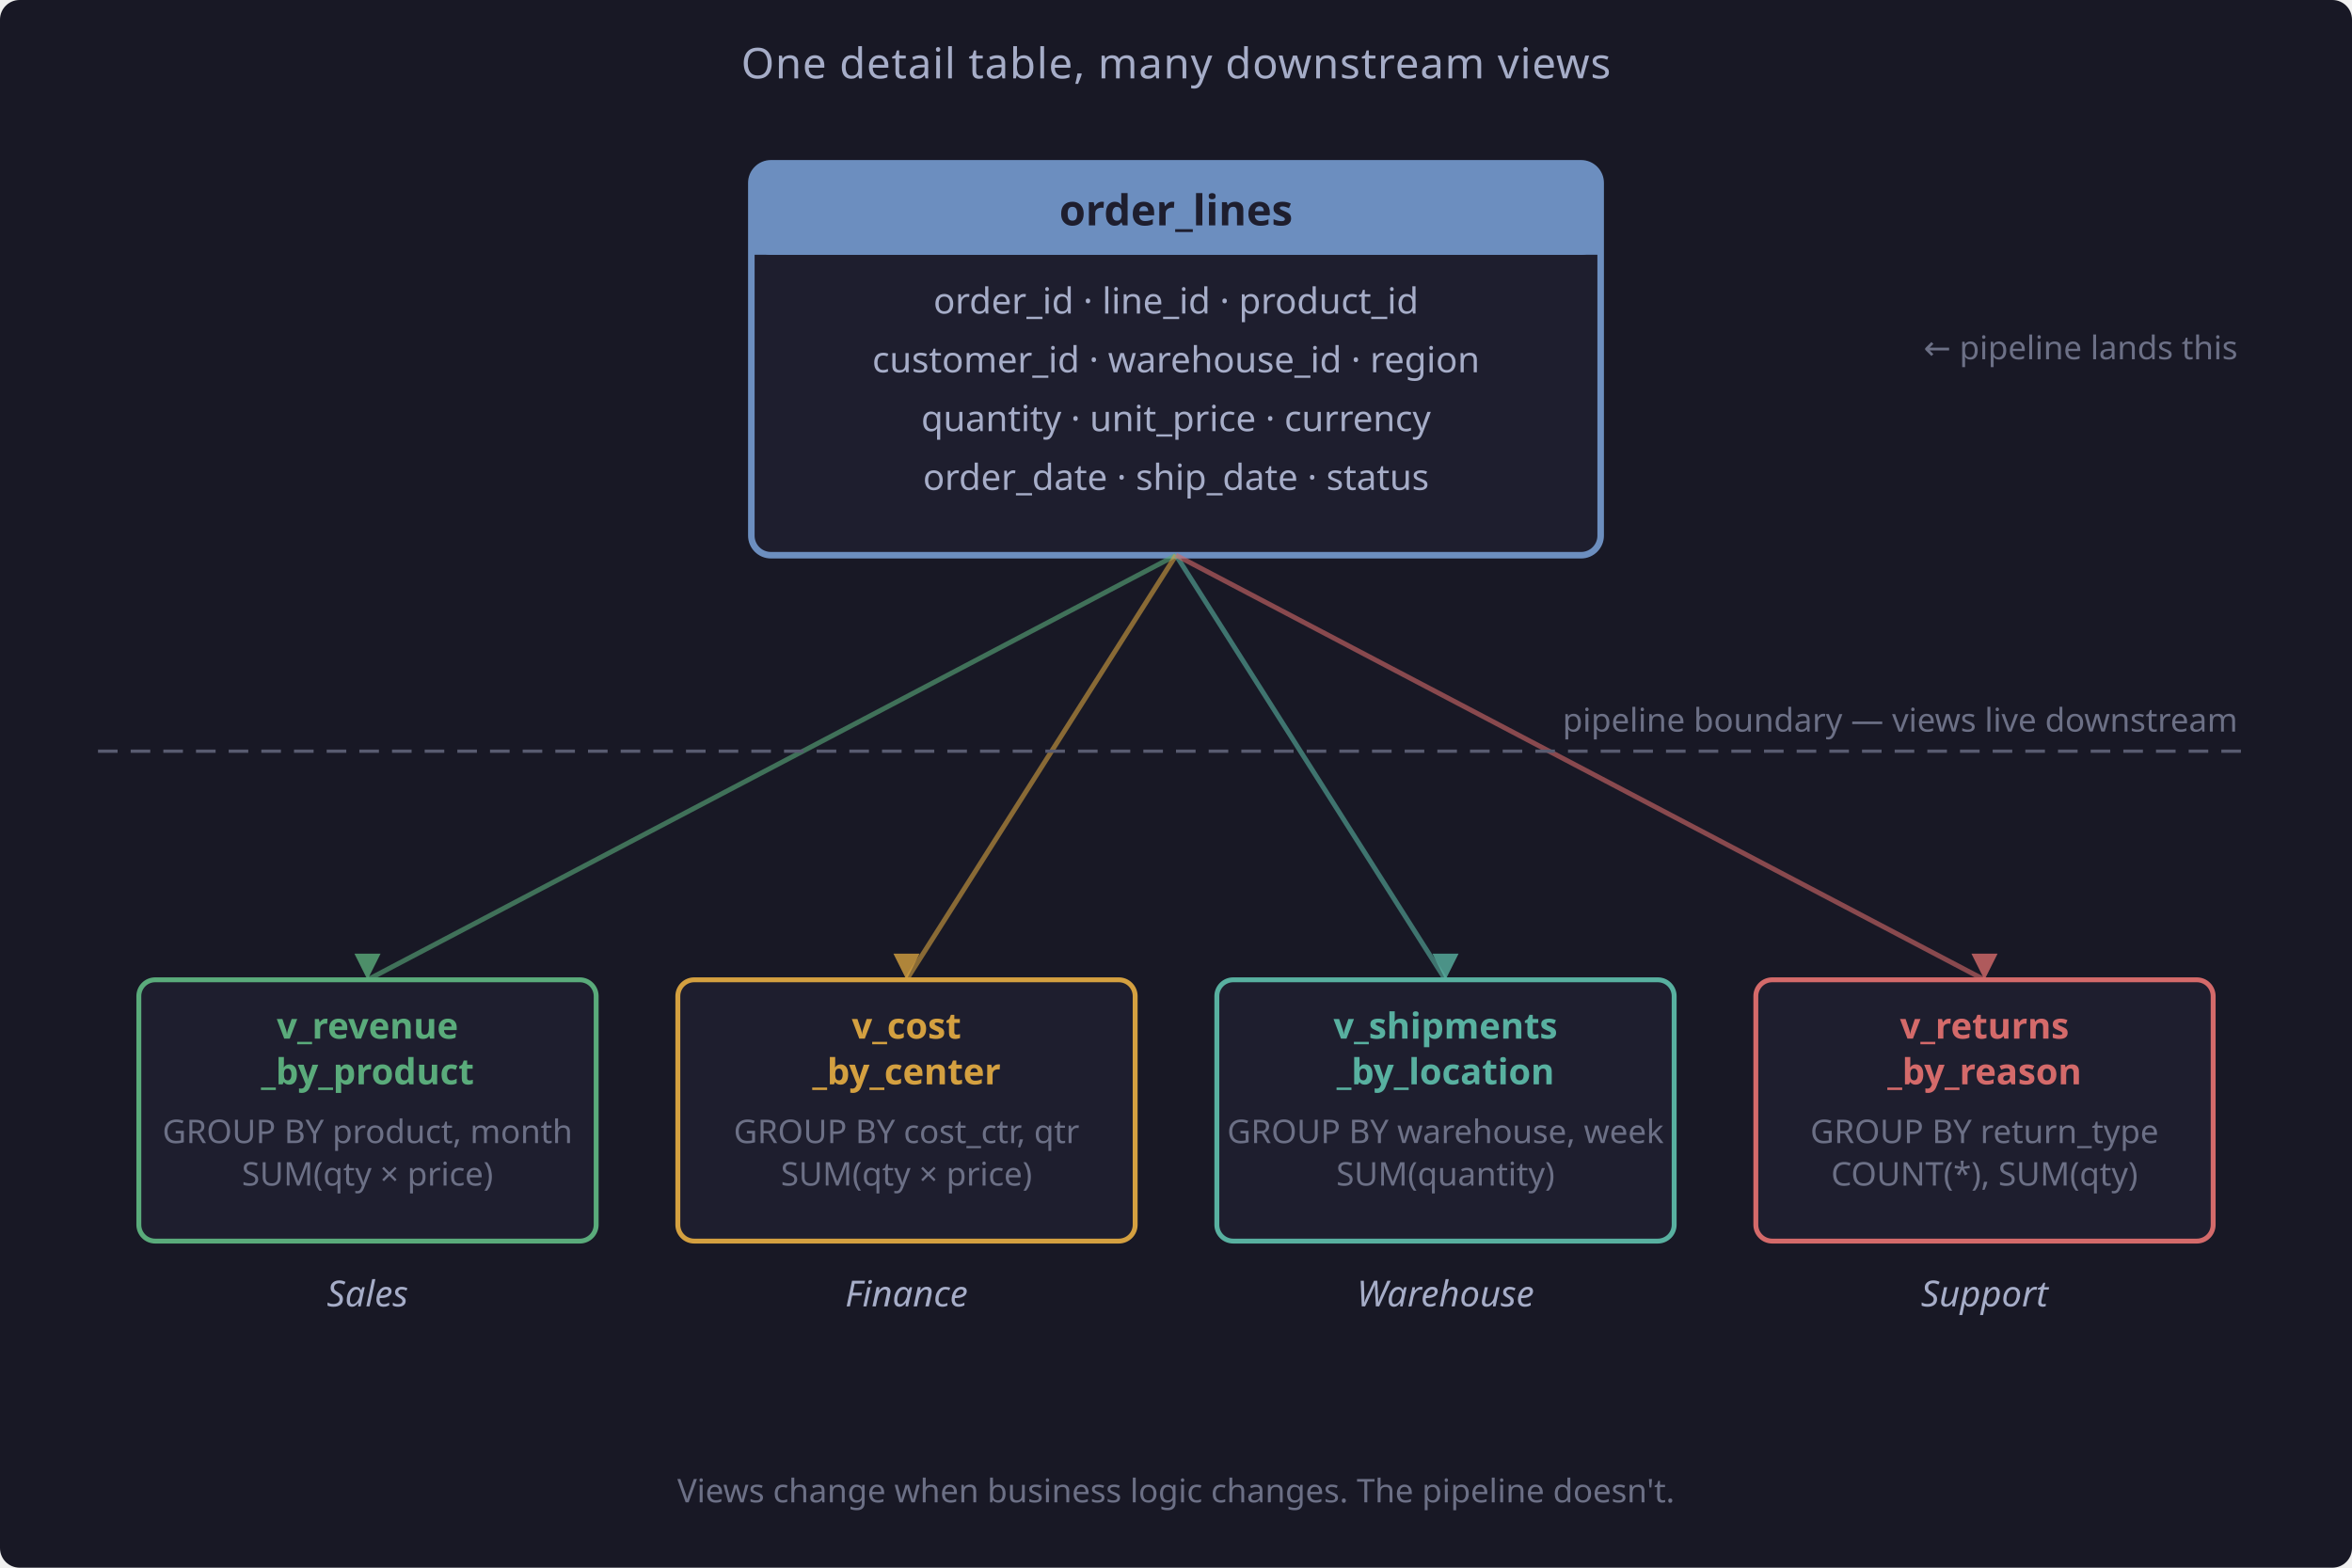
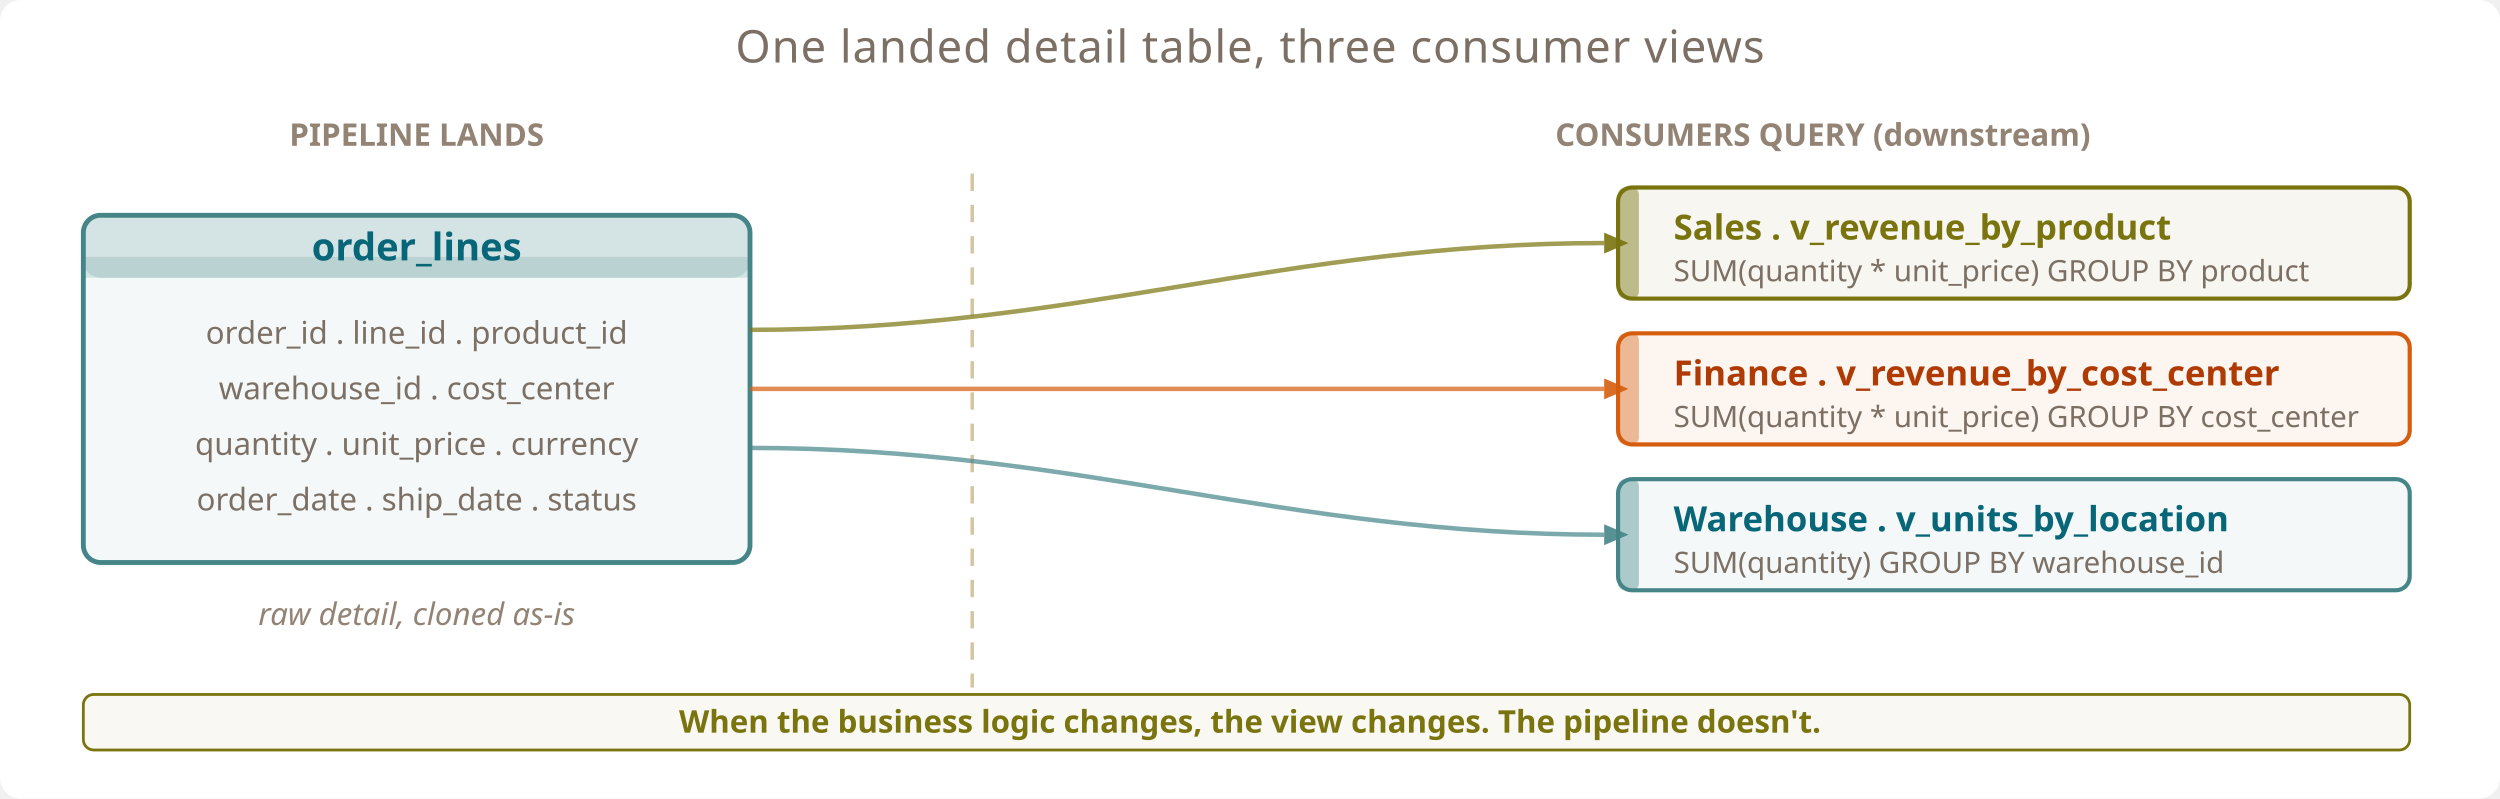
- <svg xmlns="http://www.w3.org/2000/svg" width="720" height="480" viewBox="0 0 720 480">
-   <rect x="0" y="0" width="720" height="480" fill="#181825" rx="6" />
-   <text x="360" y="24" text-anchor="middle" fill="#a6adc8" font-family="'Segoe UI', system-ui, sans-serif" font-size="13" letter-spacing="0.3">One detail table, many downstream views</text>
-   <rect x="230" y="50" width="260" height="120" fill="#1e1e2e" stroke="#6c8ebf" stroke-width="2" rx="6" />
-   <rect x="230" y="50" width="260" height="28" fill="#6c8ebf" rx="6" />
-   <rect x="230" y="64" width="260" height="14" fill="#6c8ebf" />
-   <text x="360" y="69" text-anchor="middle" fill="#1e1e2e" font-family="'Segoe UI', system-ui, sans-serif" font-size="13" font-weight="bold">order_lines</text>
-   <text x="360" y="96" text-anchor="middle" fill="#a6adc8" font-family="'Segoe UI', system-ui, sans-serif" font-size="11">order_id · line_id · product_id</text>
-   <text x="360" y="114" text-anchor="middle" fill="#a6adc8" font-family="'Segoe UI', system-ui, sans-serif" font-size="11">customer_id · warehouse_id · region</text>
-   <text x="360" y="132" text-anchor="middle" fill="#a6adc8" font-family="'Segoe UI', system-ui, sans-serif" font-size="11">quantity · unit_price · currency</text>
-   <text x="360" y="150" text-anchor="middle" fill="#a6adc8" font-family="'Segoe UI', system-ui, sans-serif" font-size="11">order_date · ship_date · status</text>
-   <line x1="360" y1="170" x2="112.5" y2="300" stroke="#5aab7b" stroke-width="1.5" stroke-opacity="0.6" />
-   <polygon points="112.5,300 108.5,292 116.5,292" fill="#5aab7b" fill-opacity="0.8" />
-   <rect x="42.5" y="300" width="140" height="80" fill="#1e1e2e" stroke="#5aab7b" stroke-width="1.5" rx="5" />
-   <text x="112.5" y="318" text-anchor="middle" fill="#5aab7b" font-family="'Segoe UI', system-ui, sans-serif" font-size="11" font-weight="600">v_revenue</text>
-   <text x="112.5" y="332" text-anchor="middle" fill="#5aab7b" font-family="'Segoe UI', system-ui, sans-serif" font-size="11" font-weight="600">_by_product</text>
-   <text x="112.5" y="350" text-anchor="middle" fill="#6c7086" font-family="'Segoe UI', system-ui, sans-serif" font-size="10">GROUP BY product, month</text>
-   <text x="112.5" y="363" text-anchor="middle" fill="#6c7086" font-family="'Segoe UI', system-ui, sans-serif" font-size="10">SUM(qty × price)</text>
-   <text x="112.5" y="400" text-anchor="middle" fill="#a6adc8" font-family="'Segoe UI', system-ui, sans-serif" font-size="11" font-style="italic">Sales</text>
-   <line x1="360" y1="170" x2="277.5" y2="300" stroke="#d4a040" stroke-width="1.5" stroke-opacity="0.6" />
-   <polygon points="277.5,300 273.5,292 281.5,292" fill="#d4a040" fill-opacity="0.8" />
-   <rect x="207.5" y="300" width="140" height="80" fill="#1e1e2e" stroke="#d4a040" stroke-width="1.5" rx="5" />
-   <text x="277.5" y="318" text-anchor="middle" fill="#d4a040" font-family="'Segoe UI', system-ui, sans-serif" font-size="11" font-weight="600">v_cost</text>
-   <text x="277.5" y="332" text-anchor="middle" fill="#d4a040" font-family="'Segoe UI', system-ui, sans-serif" font-size="11" font-weight="600">_by_center</text>
-   <text x="277.5" y="350" text-anchor="middle" fill="#6c7086" font-family="'Segoe UI', system-ui, sans-serif" font-size="10">GROUP BY cost_ctr, qtr</text>
-   <text x="277.5" y="363" text-anchor="middle" fill="#6c7086" font-family="'Segoe UI', system-ui, sans-serif" font-size="10">SUM(qty × price)</text>
-   <text x="277.5" y="400" text-anchor="middle" fill="#a6adc8" font-family="'Segoe UI', system-ui, sans-serif" font-size="11" font-style="italic">Finance</text>
-   <line x1="360" y1="170" x2="442.5" y2="300" stroke="#58b0a0" stroke-width="1.5" stroke-opacity="0.6" />
-   <polygon points="442.5,300 438.5,292 446.5,292" fill="#58b0a0" fill-opacity="0.8" />
-   <rect x="372.5" y="300" width="140" height="80" fill="#1e1e2e" stroke="#58b0a0" stroke-width="1.5" rx="5" />
-   <text x="442.5" y="318" text-anchor="middle" fill="#58b0a0" font-family="'Segoe UI', system-ui, sans-serif" font-size="11" font-weight="600">v_shipments</text>
-   <text x="442.5" y="332" text-anchor="middle" fill="#58b0a0" font-family="'Segoe UI', system-ui, sans-serif" font-size="11" font-weight="600">_by_location</text>
-   <text x="442.5" y="350" text-anchor="middle" fill="#6c7086" font-family="'Segoe UI', system-ui, sans-serif" font-size="10">GROUP BY warehouse, week</text>
-   <text x="442.5" y="363" text-anchor="middle" fill="#6c7086" font-family="'Segoe UI', system-ui, sans-serif" font-size="10">SUM(quantity)</text>
-   <text x="442.5" y="400" text-anchor="middle" fill="#a6adc8" font-family="'Segoe UI', system-ui, sans-serif" font-size="11" font-style="italic">Warehouse</text>
-   <line x1="360" y1="170" x2="607.5" y2="300" stroke="#d46a6a" stroke-width="1.5" stroke-opacity="0.6" />
-   <polygon points="607.5,300 603.5,292 611.5,292" fill="#d46a6a" fill-opacity="0.8" />
-   <rect x="537.5" y="300" width="140" height="80" fill="#1e1e2e" stroke="#d46a6a" stroke-width="1.5" rx="5" />
-   <text x="607.5" y="318" text-anchor="middle" fill="#d46a6a" font-family="'Segoe UI', system-ui, sans-serif" font-size="11" font-weight="600">v_returns</text>
-   <text x="607.5" y="332" text-anchor="middle" fill="#d46a6a" font-family="'Segoe UI', system-ui, sans-serif" font-size="11" font-weight="600">_by_reason</text>
-   <text x="607.5" y="350" text-anchor="middle" fill="#6c7086" font-family="'Segoe UI', system-ui, sans-serif" font-size="10">GROUP BY return_type</text>
-   <text x="607.5" y="363" text-anchor="middle" fill="#6c7086" font-family="'Segoe UI', system-ui, sans-serif" font-size="10">COUNT(*), SUM(qty)</text>
-   <text x="607.5" y="400" text-anchor="middle" fill="#a6adc8" font-family="'Segoe UI', system-ui, sans-serif" font-size="11" font-style="italic">Support</text>
-   <line x1="30" y1="230" x2="690" y2="230" stroke="#585b70" stroke-width="1" stroke-dasharray="6,4" />
-   <text x="685" y="224" text-anchor="end" fill="#6c7086" font-family="'Segoe UI', system-ui, sans-serif" font-size="10">pipeline boundary — views live downstream</text>
-   <text x="685" y="110" text-anchor="end" fill="#6c7086" font-family="'Segoe UI', system-ui, sans-serif" font-size="10">← pipeline lands this</text>
-   <text x="360" y="460" text-anchor="middle" fill="#6c7086" font-family="'Segoe UI', system-ui, sans-serif" font-size="10">Views change when business logic changes. The pipeline doesn't.</text>
+ <svg xmlns="http://www.w3.org/2000/svg" width="720" height="230" viewBox="0 0 720 230">
+   <rect x="0" y="0" width="720" height="230" fill="#ffffff" rx="6" />
+   <text x="360" y="18" text-anchor="middle" fill="#7c6f64" font-family="'Segoe UI', system-ui, sans-serif" font-size="13" letter-spacing="0.3">One landed detail table, three consumer views</text>
+   <text x="120" y="42" text-anchor="middle" fill="#928374" font-family="'Segoe UI', system-ui, sans-serif" font-size="9" font-weight="600">PIPELINE LANDS</text>
+   <text x="525" y="42" text-anchor="middle" fill="#928374" font-family="'Segoe UI', system-ui, sans-serif" font-size="9" font-weight="600">CONSUMERS QUERY (downstream)</text>
+   <line x1="280" y1="50" x2="280" y2="198" stroke="#d5c4a1" stroke-width="1" stroke-dasharray="5,4" />
+   <rect x="24" y="62" width="192" height="100" fill="#458588" fill-opacity="0.06" stroke="#458588" stroke-width="1.4" rx="5" />
+   <rect x="24" y="62" width="192" height="18" fill="#458588" fill-opacity="0.18" rx="5" />
+   <rect x="24" y="74" width="192" height="6" fill="#458588" fill-opacity="0.18" />
+   <text x="120" y="75" text-anchor="middle" fill="#076678" font-family="'Segoe UI', system-ui, sans-serif" font-size="11" font-weight="700">order_lines</text>
+   <text x="120" y="99" text-anchor="middle" fill="#7c6f64" font-family="'Segoe UI', system-ui, sans-serif" font-size="9">order_id . line_id . product_id</text>
+   <text x="120" y="115" text-anchor="middle" fill="#7c6f64" font-family="'Segoe UI', system-ui, sans-serif" font-size="9">warehouse_id . cost_center</text>
+   <text x="120" y="131" text-anchor="middle" fill="#7c6f64" font-family="'Segoe UI', system-ui, sans-serif" font-size="9">quantity . unit_price . currency</text>
+   <text x="120" y="147" text-anchor="middle" fill="#7c6f64" font-family="'Segoe UI', system-ui, sans-serif" font-size="9">order_date . ship_date . status</text>
+   <text x="120" y="180" text-anchor="middle" fill="#928374" font-family="'Segoe UI', system-ui, sans-serif" font-size="9" font-style="italic">raw detail, cloned as-is</text>
+   <path d="M 216 95 C 310 95, 370 70, 462 70" fill="none" stroke="#79740e" stroke-width="1.3" stroke-opacity="0.7" />
+   <polygon points="462,67 469,70 462,73" fill="#79740e" fill-opacity="0.9" />
+   <path d="M 216 112 C 320 112, 360 112, 462 112" fill="none" stroke="#d65d0e" stroke-width="1.3" stroke-opacity="0.7" />
+   <polygon points="462,109 469,112 462,115" fill="#d65d0e" fill-opacity="0.9" />
+   <path d="M 216 129 C 310 129, 370 154, 462 154" fill="none" stroke="#458588" stroke-width="1.3" stroke-opacity="0.7" />
+   <polygon points="462,151 469,154 462,157" fill="#458588" fill-opacity="0.9" />
+   <rect x="466" y="54" width="228" height="32" fill="#79740e" fill-opacity="0.06" stroke="#79740e" stroke-width="1.2" rx="4" />
+   <rect x="466" y="54" width="6" height="32" fill="#79740e" fill-opacity="0.45" rx="2" />
+   <text x="482" y="69" fill="#79740e" font-family="'Segoe UI', system-ui, sans-serif" font-size="10" font-weight="700">Sales . v_revenue_by_product</text>
+   <text x="482" y="81" fill="#7c6f64" font-family="'Segoe UI', system-ui, sans-serif" font-size="8.5">SUM(quantity * unit_price) GROUP BY product</text>
+   <rect x="466" y="96" width="228" height="32" fill="#d65d0e" fill-opacity="0.06" stroke="#d65d0e" stroke-width="1.2" rx="4" />
+   <rect x="466" y="96" width="6" height="32" fill="#d65d0e" fill-opacity="0.40" rx="2" />
+   <text x="482" y="111" fill="#af3a03" font-family="'Segoe UI', system-ui, sans-serif" font-size="10" font-weight="700">Finance . v_revenue_by_cost_center</text>
+   <text x="482" y="123" fill="#7c6f64" font-family="'Segoe UI', system-ui, sans-serif" font-size="8.5">SUM(quantity * unit_price) GROUP BY cost_center</text>
+   <rect x="466" y="138" width="228" height="32" fill="#458588" fill-opacity="0.06" stroke="#458588" stroke-width="1.2" rx="4" />
+   <rect x="466" y="138" width="6" height="32" fill="#458588" fill-opacity="0.40" rx="2" />
+   <text x="482" y="153" fill="#076678" font-family="'Segoe UI', system-ui, sans-serif" font-size="10" font-weight="700">Warehouse . v_units_by_location</text>
+   <text x="482" y="165" fill="#7c6f64" font-family="'Segoe UI', system-ui, sans-serif" font-size="8.5">SUM(quantity) GROUP BY warehouse_id</text>
+   <rect x="24" y="200" width="670" height="16" fill="#79740e" fill-opacity="0.05" rx="3" />
+   <rect x="24" y="200" width="670" height="16" fill="none" stroke="#79740e" stroke-width="0.8" rx="3" />
+   <text x="360" y="211" text-anchor="middle" fill="#79740e" font-family="'Segoe UI', system-ui, sans-serif" font-size="9" font-weight="600">When the business logic changes, the view changes. The pipeline doesn't.</text>
</svg>
